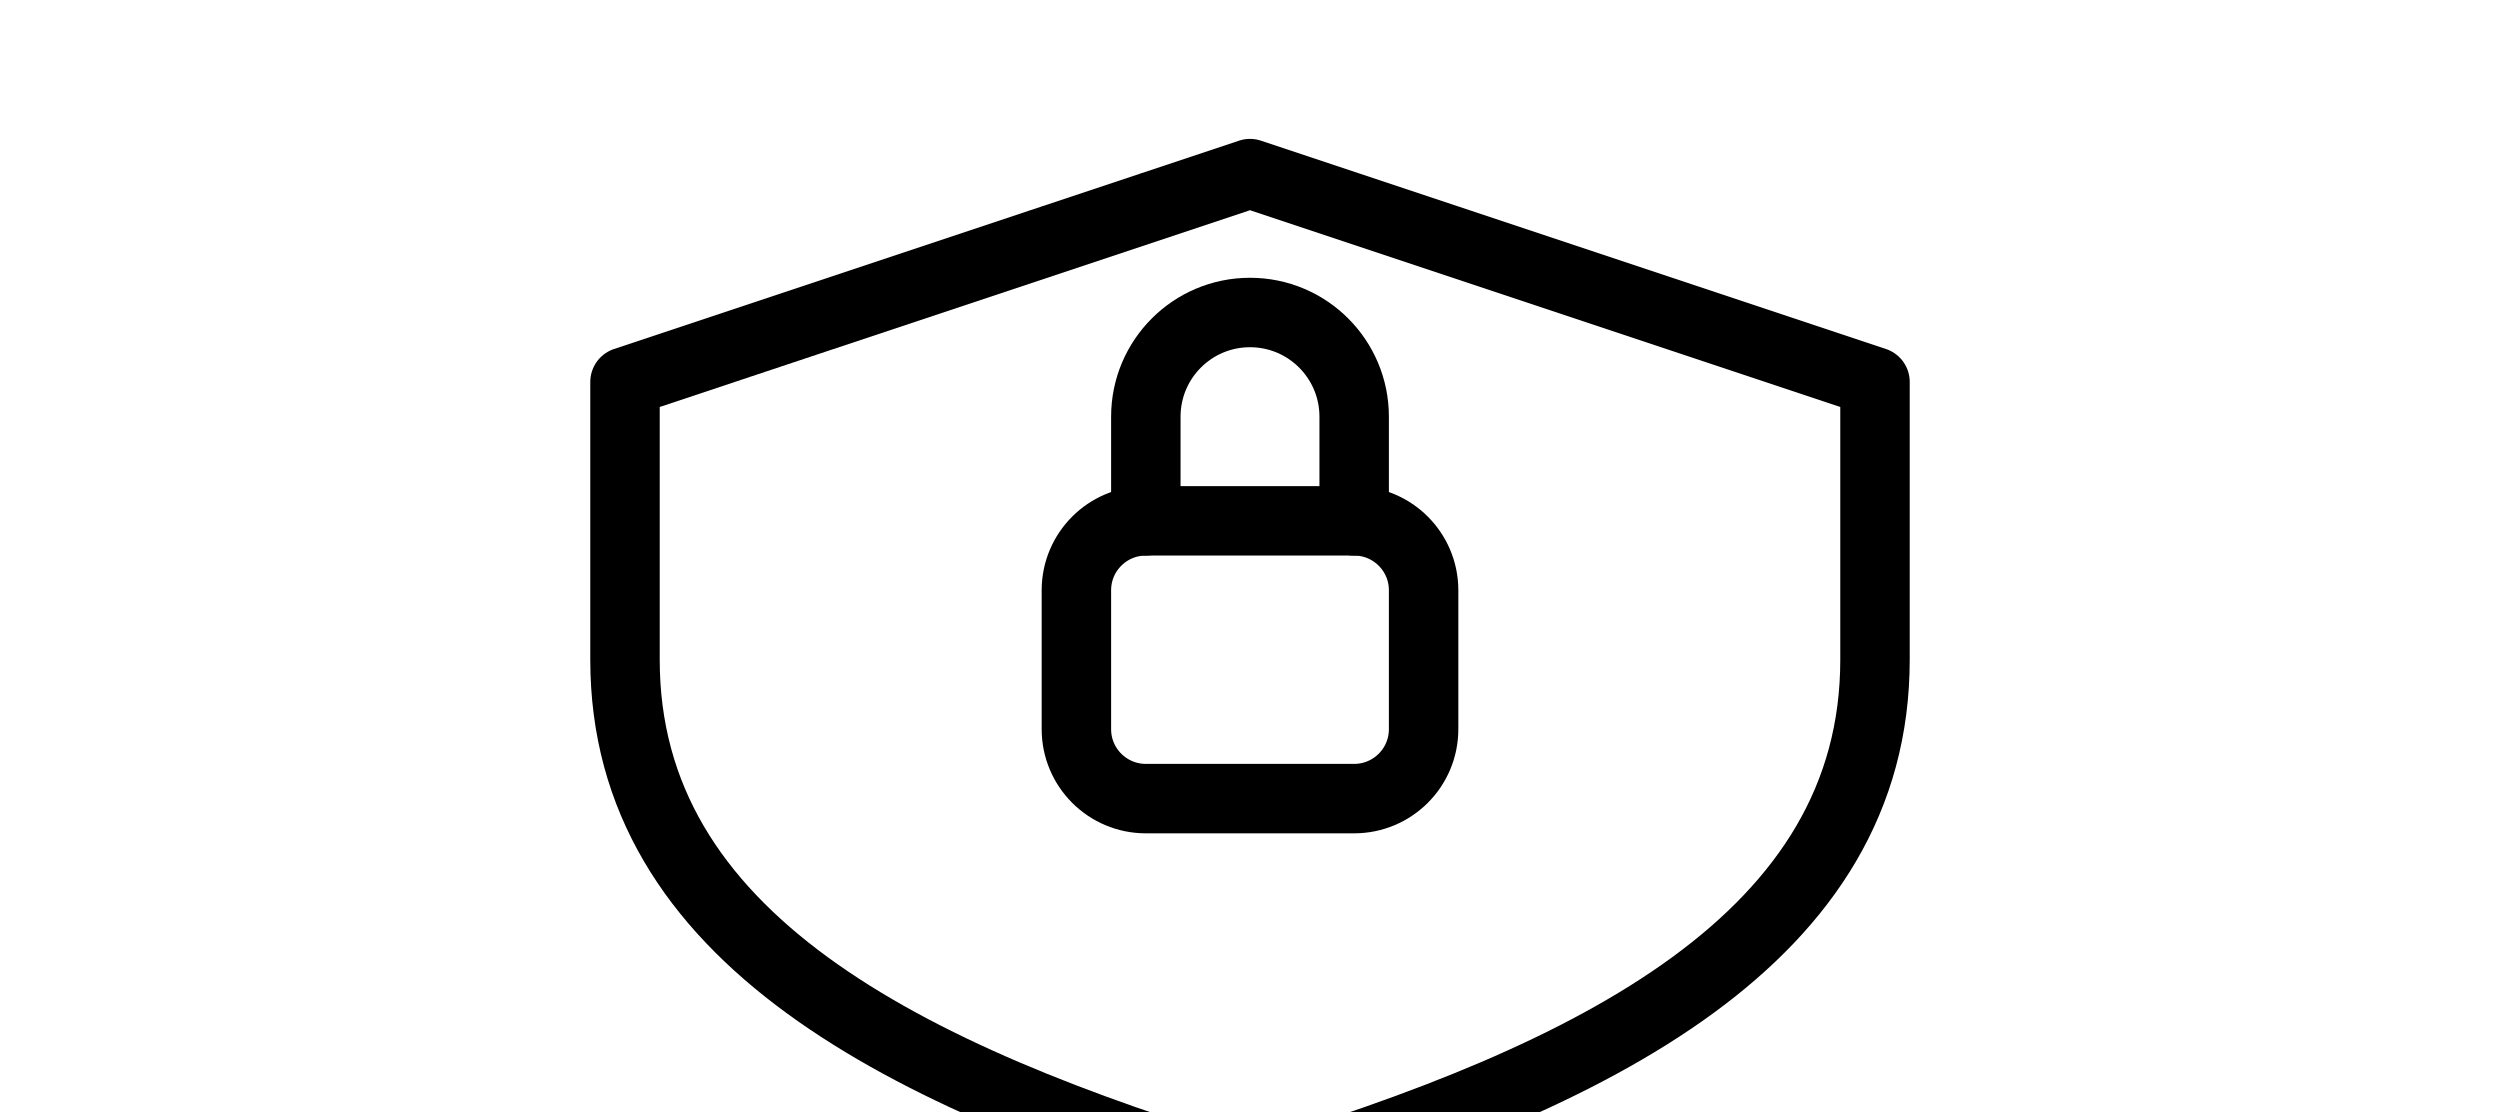
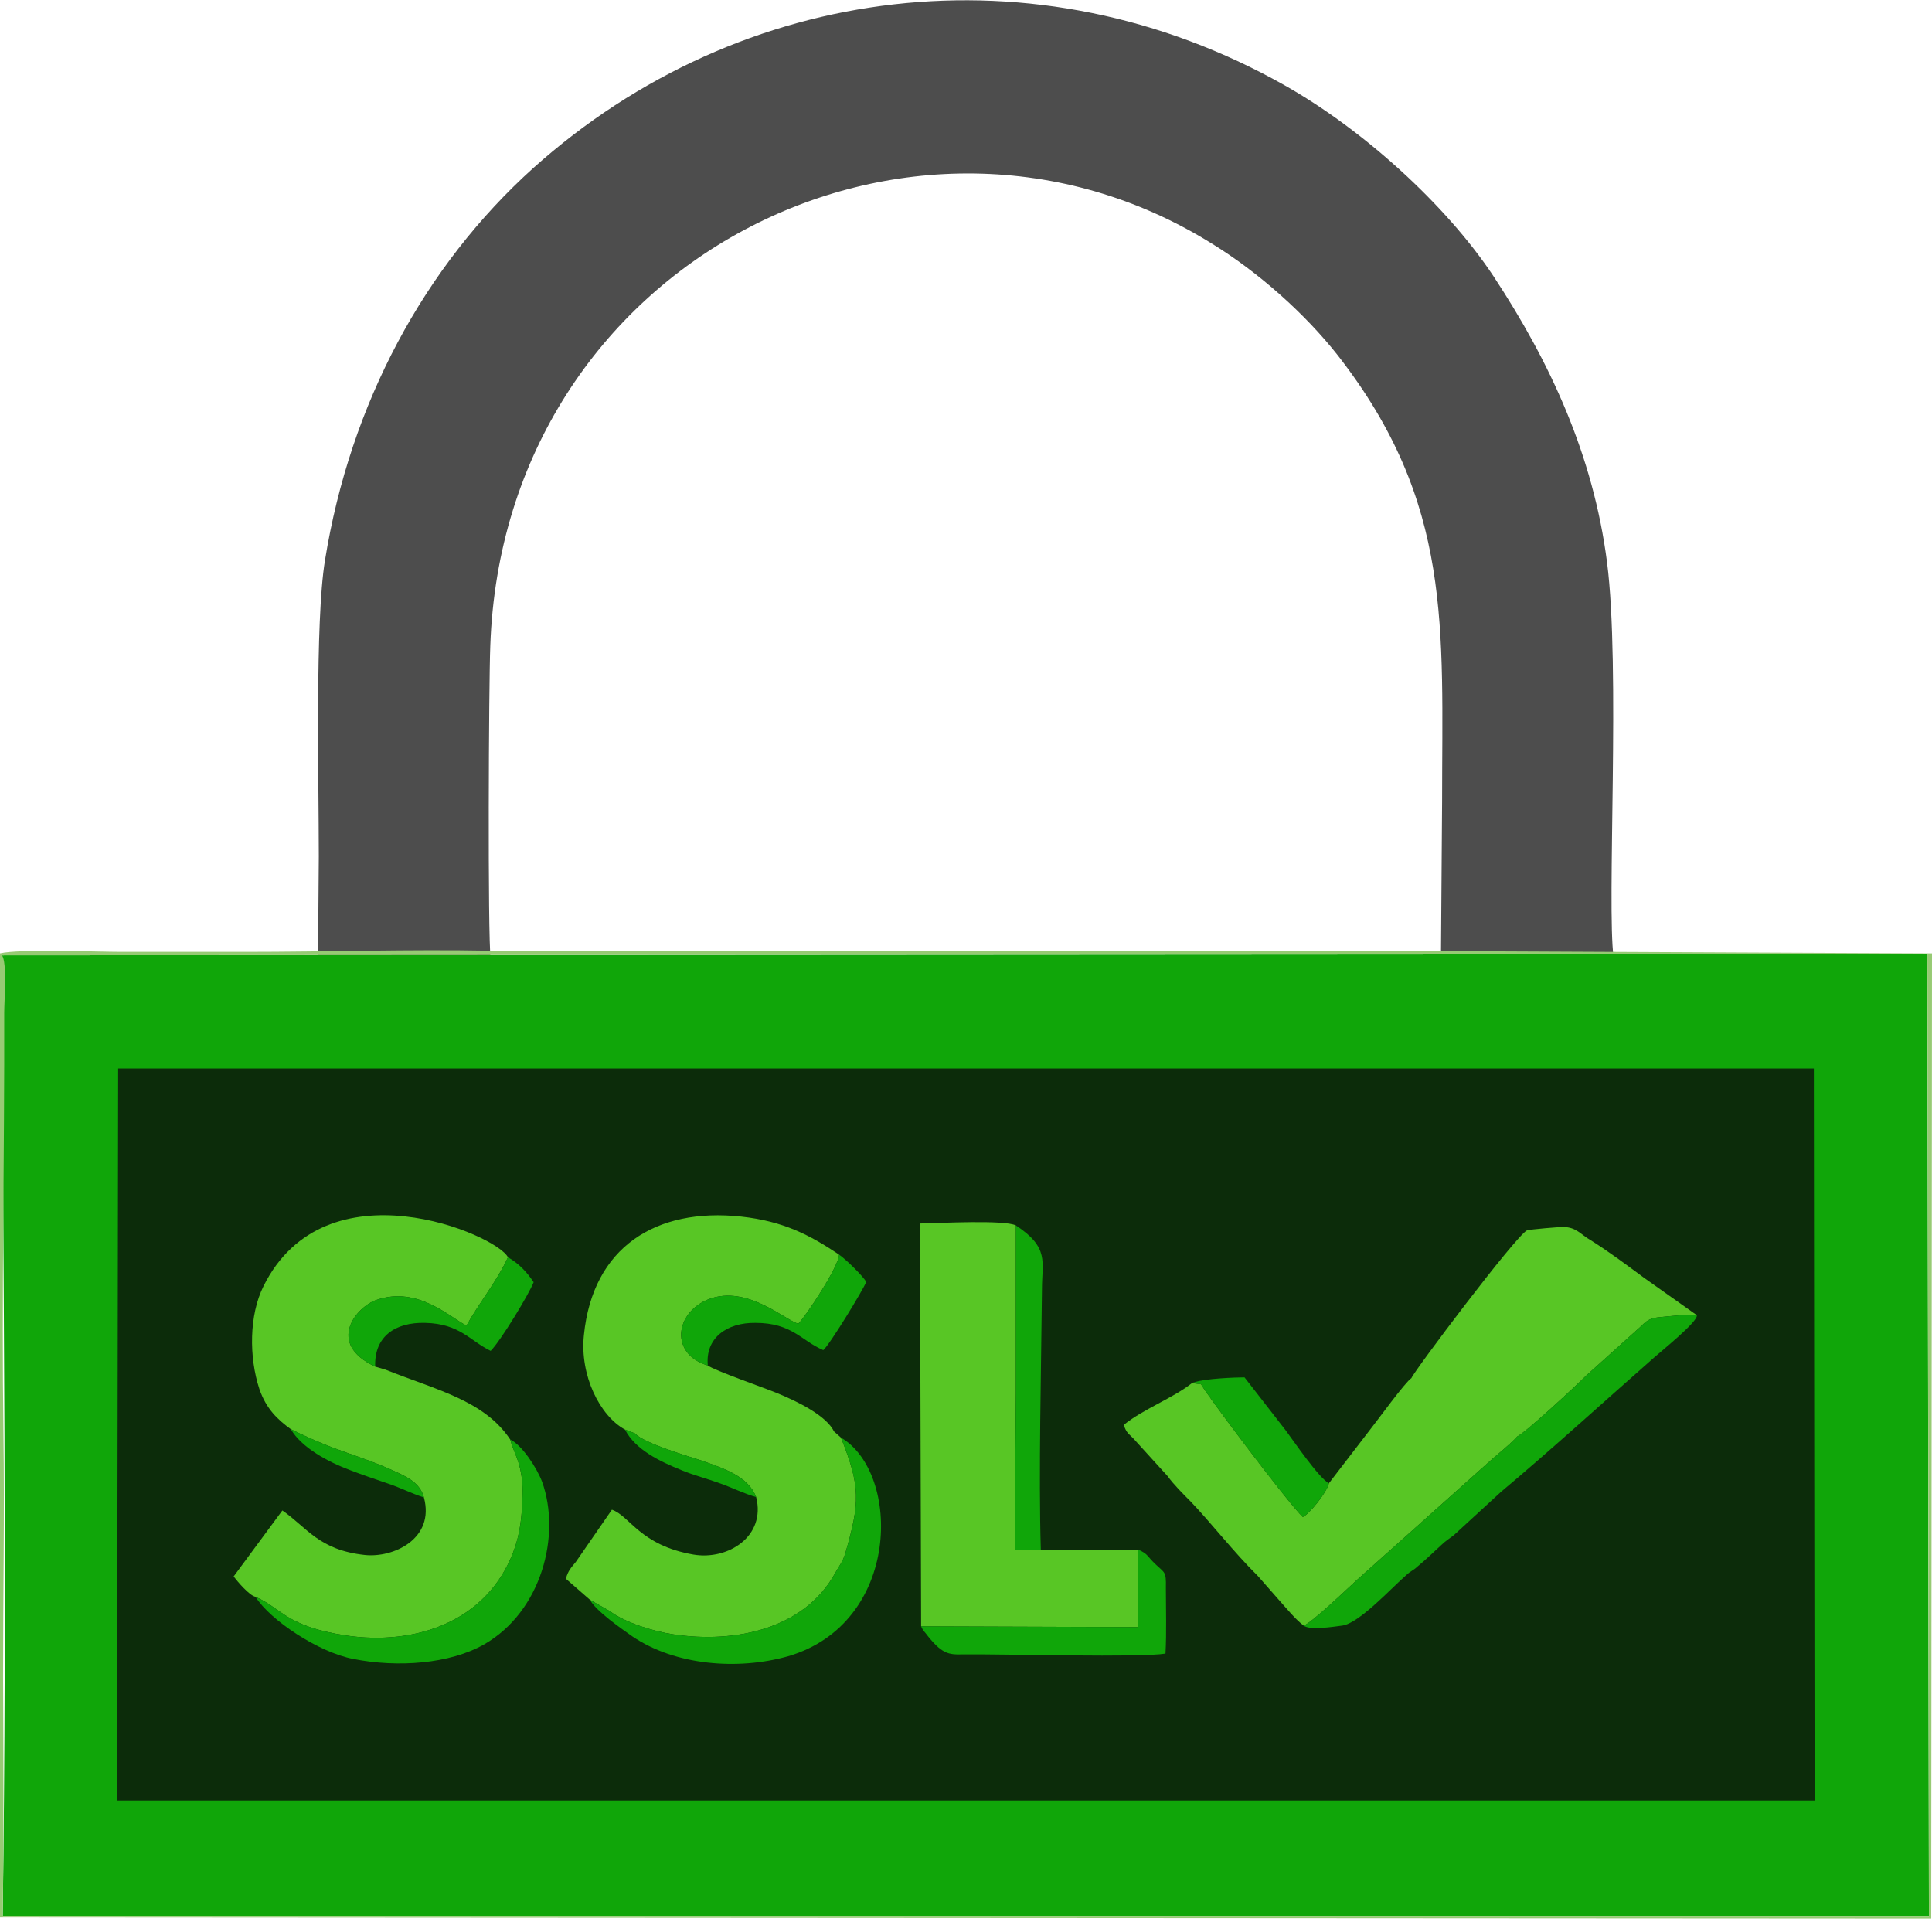
- <svg xmlns="http://www.w3.org/2000/svg" width="72" height="32" viewBox="0 0 72 32" role="img" aria-labelledby="ssl-title">
-   <path d="M36 5l18 6v8c0 8-8 12-18 15-10-3-18-7-18-15v-8z" fill="none" stroke="currentColor" stroke-width="2" stroke-linejoin="round" />
-   <rect x="31" y="15" width="10" height="8" rx="2" fill="none" stroke="currentColor" stroke-width="2" />
-   <path d="M33 15v-3a3 3 0 016 0v3" fill="none" stroke="currentColor" stroke-width="2" stroke-linecap="round" />
+ <svg xmlns="http://www.w3.org/2000/svg" xml:space="preserve" width="5036" height="5001" preserveAspectRatio="xMidYMid meet" version="1.1" style="shape-rendering:geometricPrecision; text-rendering:geometricPrecision; image-rendering:optimizeQuality; fill-rule:evenodd; clip-rule:evenodd" viewBox="3308 579 5036 5001">
+   <defs>
+     <style type="text/css">
+    
+     .fil2 {fill:#0C2C0A}
+     .fil1 {fill:#10A609}
+     .fil0 {fill:#4D4D4D}
+     .fil3 {fill:#58C625}
+     .fil4 {fill:#97CA74}
+    
+   </style>
+   </defs>
+   <g id="Layer_x0020_1">
+     <g id="_2274731327024">
+       <g id="_1775886671264">
+         <path class="fil0" d="M4587 3079c-8,-62 -5,-719 -1,-817 35,-1003 1099,-1535 1881,-1048 122,75 243,183 328,291 301,386 272,710 272,1164l-3 410 450 -5c-18,-135 18,-758 -17,-1029 -36,-280 -149,-523 -296,-746 -124,-187 -341,-383 -545,-498 -645,-364 -1416,-270 -1958,216 -283,255 -477,613 -543,1023 -26,159 -16,569 -16,771l-2 263 450 5 0 0z" />
+         <path class="fil1" d="M8332 3066l-5019 3c3,832 14,1672 2,2504l5021 0 -4 -2507z" />
+         <polygon class="fil2" points="3613,5272 8038,5272 8036,3364 3616,3364 " />
+         <path class="fil3" d="M3984 4199c18,53 49,81 82,105 130,64 169,63 278,113 37,17 60,33 69,65 29,108 -80,158 -154,150 -120,-13 -150,-71 -215,-116l-127 172c9,12 41,50 57,53 70,31 79,77 237,101 177,26 365,-34 435,-218 17,-44 23,-91 24,-149 1,-27 -2,-52 -8,-75 -8,-30 -16,-39 -24,-69 -68,-102 -192,-129 -325,-182l-27 -8c-130,-61 -48,-157 4,-174 108,-37 192,47 234,67 30,-55 81,-118 108,-178 -29,-59 -475,-250 -637,75 -38,76 -38,186 -11,268l0 0z" />
+         <path class="fil3" d="M6772 4445c-6,25 -51,80 -68,88 -37,-34 -263,-335 -265,-346l-24 -3c-51,40 -126,67 -178,109 8,21 10,20 25,35l90 99c14,20 41,47 59,65 52,54 114,134 176,195l58 66c18,20 40,47 61,63 19,-5 116,-98 138,-118l349 -312c19,-17 52,-43 70,-63 24,-12 154,-133 180,-159l130 -117c23,-19 26,-32 63,-35 33,-3 60,-7 95,-5 -44,-31 -89,-63 -137,-97 -50,-37 -93,-69 -139,-98 -28,-16 -37,-34 -72,-35 -11,0 -85,6 -95,9 -31,17 -293,365 -301,385 -16,10 -89,111 -109,136l-106 138 0 0z" />
+         <path class="fil3" d="M4963 4315c23,26 141,60 174,71 56,20 121,40 142,95 26,103 -74,165 -163,150 -140,-24 -166,-101 -213,-117l-94 136c-12,15 -20,22 -26,44l63 55 51 29c40,30 113,53 167,61 160,24 341,-14 421,-160 11,-20 19,-28 26,-50 39,-134 40,-176 -11,-303l-18 -16c-20,-41 -94,-78 -151,-101 -26,-11 -164,-59 -178,-71 -99,-29 -87,-138 3,-173 101,-38 202,58 233,64 18,-17 107,-151 106,-180 -76,-51 -145,-87 -255,-99 -223,-24 -387,80 -410,309 -11,104 41,210 107,246l26 10 0 0z" />
+         <path class="fil3" d="M5709 4818l566 2 0 -202 -254 0 -68 1 3 -409 0 -437c-30,-15 -200,-6 -250,-5l3 1050 0 0z" />
+         <path class="fil4" d="M3313 3069l5019 -3 2 1180 2 1327 -5021 0c3,-208 2,-418 1,-626 0,-210 4,-421 1,-631 -5,-354 3,-736 2,-1097 0,-31 8,-133 -6,-150l0 0zm5031 -5l-1280 -6 -2477 -1c-213,-4 -429,3 -643,3 -106,0 -212,0 -318,0 -65,0 -269,-8 -318,4l0 2513 5034 3 2 -2516z" />
+         <path class="fil1" d="M7263 4323c-18,20 -51,46 -70,63l-349 312c-22,20 -119,113 -138,118 16,13 78,3 101,0 44,-6 128,-98 166,-131 14,-13 17,-11 30,-23 23,-19 39,-35 62,-56 9,-9 21,-17 33,-26l123 -113c121,-101 276,-242 399,-350 19,-17 115,-94 111,-110 -35,-2 -62,2 -95,5 -37,3 -40,16 -63,35l-130 117c-26,26 -156,147 -180,159z" />
+         <path class="fil1" d="M4846 4749c14,28 83,76 110,95 112,76 275,89 406,52 295,-86 295,-478 138,-570 51,127 50,169 11,303 -7,22 -15,30 -26,50 -80,146 -261,184 -421,160 -54,-8 -127,-31 -167,-61l-51 -29z" />
+         <path class="fil1" d="M3974 4741c38,61 165,145 255,162 116,23 251,13 341,-38 150,-86 201,-285 151,-424 -14,-37 -53,-96 -83,-110 8,30 16,39 24,69 6,23 9,48 8,75 -1,58 -7,105 -24,149 -70,184 -258,244 -435,218 -158,-24 -167,-70 -237,-101l0 0z" />
+         <path class="fil1" d="M5709 4818c9,17 -1,2 11,17 43,56 60,57 99,56 118,-1 460,9 527,-2 3,-54 1,-117 1,-172 1,-42 -3,-38 -25,-59 -25,-23 -20,-28 -47,-40l0 202 -566 -2z" />
+         <path class="fil1" d="M5956 4210l-3 409 68 -1c-6,-196 1,-470 3,-679 0,-71 20,-108 -68,-166l0 437 0 0z" />
+         <path class="fil1" d="M5153 4138c-7,-71 49,-112 124,-111 96,0 120,47 177,71 16,-13 104,-157 112,-178 -9,-15 -50,-56 -71,-71 1,29 -88,163 -106,180 -31,-6 -132,-102 -233,-64 -90,35 -102,144 -3,173l0 0z" />
+         <path class="fil1" d="M4286 4141c-3,-79 53,-116 130,-114 91,2 117,47 171,73 26,-26 100,-148 112,-179 -18,-27 -39,-49 -67,-65 -27,60 -78,123 -108,178 -42,-20 -126,-104 -234,-67 -52,17 -134,113 -4,174l0 0z" />
+         <path class="fil1" d="M6415 4184l24 3c2,11 228,312 265,346 17,-8 62,-63 68,-88 -26,-13 -94,-113 -112,-137 -39,-50 -72,-93 -108,-139 -23,0 -104,3 -131,13 -2,0 -4,1 -6,2l0 0z" />
+         <path class="fil1" d="M4413 4482c-9,-32 -32,-48 -69,-65 -109,-50 -148,-49 -278,-113 28,48 96,85 155,107 31,12 61,22 96,34 34,11 64,27 96,37l0 0z" />
+         <path class="fil1" d="M5279 4481c-21,-55 -86,-75 -142,-95 -33,-11 -151,-45 -174,-71l-26 -10c27,52 88,82 150,107 29,12 64,21 97,33 34,12 63,27 95,36z" />
+       </g>
+     </g>
+   </g>
</svg>
